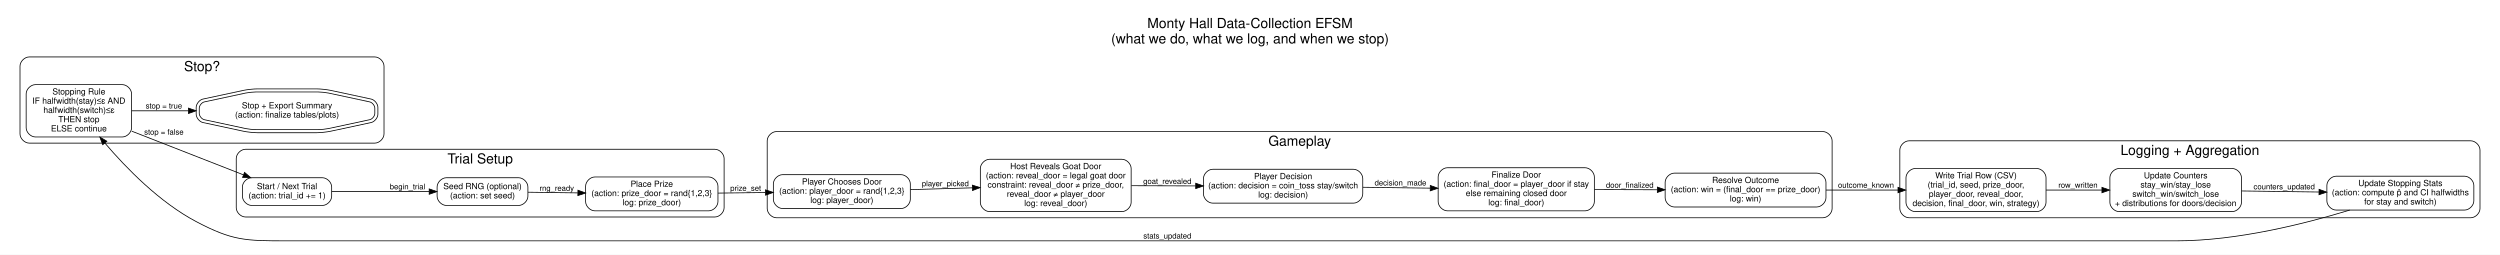
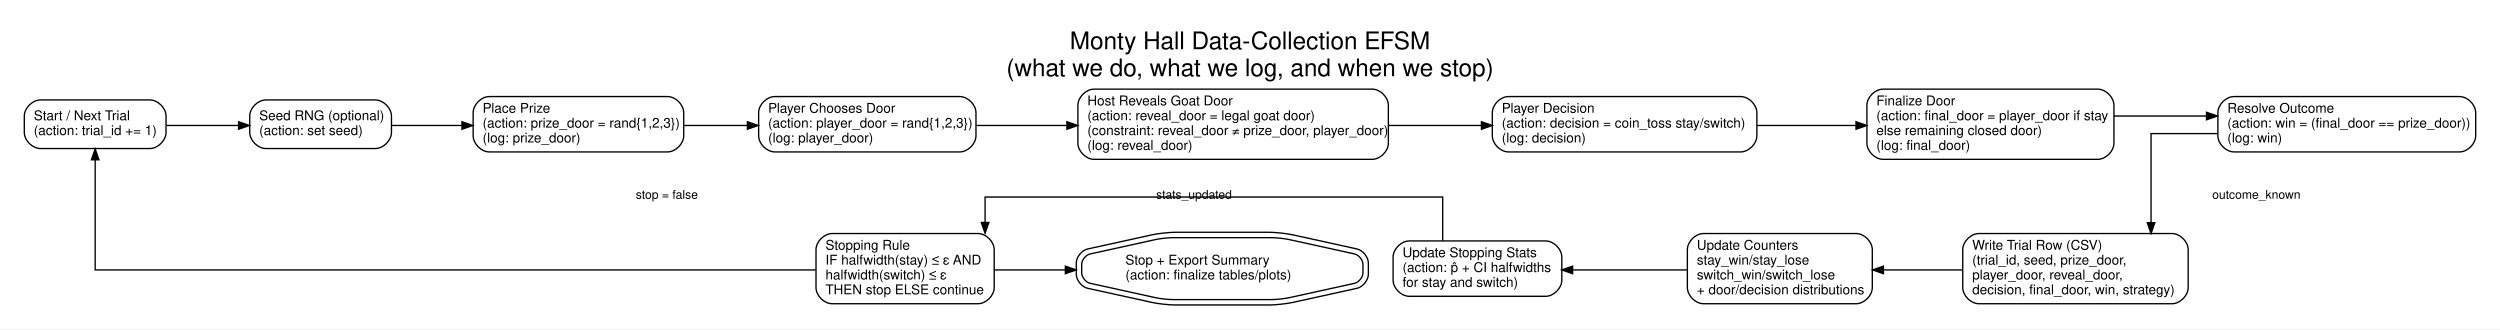
- <svg xmlns="http://www.w3.org/2000/svg" width="3249pt" height="331pt" viewBox="0.00 0.00 3249.08 331.00">
-   <g id="graph0" class="graph" transform="scale(1 1) rotate(0) translate(18 313)">
-     <polygon fill="white" stroke="transparent" points="-18,18 -18,-313 3231.08,-313 3231.08,18 -18,18" />
-     <text text-anchor="middle" x="1606.54" y="-276.6" font-family="Helvetica" font-size="18.00">Monty Hall Data-Collection EFSM</text>
-     <text text-anchor="middle" x="1606.54" y="-256.6" font-family="Helvetica" font-size="18.00">(what we do, what we log, and when we stop)</text>
-     <g id="clust1" class="cluster">
-       <path fill="none" stroke="black" d="M301.04,-31C301.04,-31 911.08,-31 911.08,-31 917.08,-31 923.08,-37 923.08,-43 923.08,-43 923.08,-107 923.08,-107 923.08,-113 917.08,-119 911.08,-119 911.08,-119 301.04,-119 301.04,-119 295.04,-119 289.04,-113 289.04,-107 289.04,-107 289.04,-43 289.04,-43 289.04,-37 295.04,-31 301.04,-31" />
-       <text text-anchor="middle" x="606.06" y="-100.6" font-family="Helvetica" font-size="18.00">Trial Setup</text>
-     </g>
-     <g id="clust2" class="cluster">
-       <path fill="none" stroke="black" d="M991.08,-30C991.08,-30 2351.08,-30 2351.08,-30 2357.08,-30 2363.08,-36 2363.08,-42 2363.08,-42 2363.08,-130 2363.08,-130 2363.08,-136 2357.08,-142 2351.08,-142 2351.08,-142 991.08,-142 991.08,-142 985.08,-142 979.08,-136 979.08,-130 979.08,-130 979.08,-42 979.08,-42 979.08,-36 985.08,-30 991.08,-30" />
-       <text text-anchor="middle" x="1671.08" y="-123.6" font-family="Helvetica" font-size="18.00">Gameplay</text>
-     </g>
-     <g id="clust3" class="cluster">
-       <path fill="none" stroke="black" d="M2463.08,-30C2463.08,-30 3193.08,-30 3193.08,-30 3199.08,-30 3205.08,-36 3205.08,-42 3205.08,-42 3205.08,-118 3205.08,-118 3205.08,-124 3199.08,-130 3193.08,-130 3193.08,-130 2463.08,-130 2463.08,-130 2457.08,-130 2451.08,-124 2451.08,-118 2451.08,-118 2451.08,-42 2451.08,-42 2451.08,-36 2457.08,-30 2463.08,-30" />
-       <text text-anchor="middle" x="2828.08" y="-111.6" font-family="Helvetica" font-size="18.00">Logging + Aggregation</text>
-     </g>
-     <g id="clust4" class="cluster">
-       <path fill="none" stroke="black" d="M20,-127C20,-127 469.08,-127 469.08,-127 475.08,-127 481.08,-133 481.08,-139 481.08,-139 481.08,-227 481.08,-227 481.08,-233 475.08,-239 469.08,-239 469.08,-239 20,-239 20,-239 14,-239 8,-233 8,-227 8,-227 8,-139 8,-139 8,-133 14,-127 20,-127" />
-       <text text-anchor="middle" x="244.54" y="-220.6" font-family="Helvetica" font-size="18.00">Stop?</text>
-     </g>
+ <svg xmlns="http://www.w3.org/2000/svg" width="1852pt" height="244pt" viewBox="0.00 0.00 1852.00 243.92">
+   <g id="graph0" class="graph" transform="scale(1 1) rotate(0) translate(18 225.92)">
+     <polygon fill="white" stroke="transparent" points="-18,18 -18,-225.92 1834,-225.92 1834,18 -18,18" />
+     <text text-anchor="middle" x="908" y="-189.52" font-family="Helvetica" font-size="18.00">Monty Hall Data-Collection EFSM</text>
+     <text text-anchor="middle" x="908" y="-169.52" font-family="Helvetica" font-size="18.00">(what we do, what we log, and when we stop)</text>
    <g id="node1" class="node">
-       <path fill="none" stroke="black" d="M401.04,-82C401.04,-82 309.04,-82 309.04,-82 303.04,-82 297.04,-76 297.04,-70 297.04,-70 297.04,-58 297.04,-58 297.04,-52 303.04,-46 309.04,-46 309.04,-46 401.04,-46 401.04,-46 407.04,-46 413.04,-52 413.04,-58 413.04,-58 413.04,-70 413.04,-70 413.04,-76 407.04,-82 401.04,-82" />
-       <text text-anchor="middle" x="355.04" y="-67.2" font-family="Helvetica" font-size="11.00">Start / Next Trial</text>
-       <text text-anchor="middle" x="355.04" y="-55.2" font-family="Helvetica" font-size="11.00">(action: trial_id += 1)</text>
+       <path fill="none" stroke="black" d="M93,-151.92C93,-151.92 12,-151.92 12,-151.92 6,-151.92 0,-145.92 0,-139.92 0,-139.92 0,-127.92 0,-127.92 0,-121.92 6,-115.92 12,-115.92 12,-115.92 93,-115.92 93,-115.92 99,-115.92 105,-121.92 105,-127.92 105,-127.92 105,-139.92 105,-139.92 105,-145.92 99,-151.92 93,-151.92" />
+       <text text-anchor="start" x="7" y="-136.92" font-family="Helvetica" font-size="10.00">Start / Next Trial</text>
+       <text text-anchor="start" x="7" y="-125.92" font-family="Helvetica" font-size="10.00">(action: trial_id += 1)</text>
    </g>
    <g id="node2" class="node">
-       <path fill="none" stroke="black" d="M656.08,-82C656.08,-82 562.08,-82 562.08,-82 556.08,-82 550.08,-76 550.08,-70 550.08,-70 550.08,-58 550.08,-58 550.08,-52 556.08,-46 562.08,-46 562.08,-46 656.08,-46 656.08,-46 662.08,-46 668.08,-52 668.08,-58 668.08,-58 668.08,-70 668.08,-70 668.08,-76 662.08,-82 656.08,-82" />
-       <text text-anchor="middle" x="609.08" y="-67.2" font-family="Helvetica" font-size="11.00">Seed RNG (optional)</text>
-       <text text-anchor="middle" x="609.08" y="-55.2" font-family="Helvetica" font-size="11.00">(action: set seed)</text>
+       <path fill="none" stroke="black" d="M260,-151.92C260,-151.92 179,-151.92 179,-151.92 173,-151.92 167,-145.92 167,-139.92 167,-139.92 167,-127.92 167,-127.92 167,-121.92 173,-115.92 179,-115.92 179,-115.92 260,-115.92 260,-115.92 266,-115.92 272,-121.92 272,-127.92 272,-127.92 272,-139.92 272,-139.92 272,-145.92 266,-151.92 260,-151.92" />
+       <text text-anchor="start" x="174" y="-136.92" font-family="Helvetica" font-size="10.00">Seed RNG (optional)</text>
+       <text text-anchor="start" x="174" y="-125.92" font-family="Helvetica" font-size="10.00">(action: set seed)</text>
    </g>
    <g id="edge1" class="edge">
-       <path fill="none" stroke="black" d="M413.23,-64C450.78,-64 500.08,-64 539.69,-64" />
-       <polygon fill="black" stroke="black" points="539.8,-67.5 549.8,-64 539.8,-60.5 539.8,-67.5" />
-       <text text-anchor="middle" x="511.58" y="-67" font-family="Helvetica" font-size="10.00">begin_trial</text>
+       <path fill="none" stroke="black" d="M105.34,-133C105.34,-133 158.72,-133 158.72,-133" />
+       <polygon fill="black" stroke="black" points="158.72,-135.8 166.72,-133 158.72,-130.2 158.72,-135.8" />
    </g>
    <g id="node3" class="node">
-       <path fill="none" stroke="black" d="M903.08,-83C903.08,-83 755.08,-83 755.08,-83 749.08,-83 743.08,-77 743.08,-71 743.08,-71 743.08,-51 743.08,-51 743.08,-45 749.08,-39 755.08,-39 755.08,-39 903.08,-39 903.08,-39 909.08,-39 915.08,-45 915.08,-51 915.08,-51 915.08,-71 915.08,-71 915.08,-77 909.08,-83 903.08,-83" />
-       <text text-anchor="middle" x="829.08" y="-70.2" font-family="Helvetica" font-size="11.00">Place Prize</text>
-       <text text-anchor="middle" x="829.08" y="-58.2" font-family="Helvetica" font-size="11.00">(action: prize_door = rand{1,2,3}</text>
-       <text text-anchor="middle" x="829.08" y="-46.2" font-family="Helvetica" font-size="11.00">log: prize_door)</text>
+       <path fill="none" stroke="black" d="M476.5,-154.42C476.5,-154.42 344.5,-154.42 344.5,-154.42 338.5,-154.42 332.5,-148.42 332.5,-142.42 332.5,-142.42 332.5,-125.42 332.5,-125.42 332.5,-119.42 338.5,-113.42 344.5,-113.42 344.5,-113.42 476.5,-113.42 476.5,-113.42 482.5,-113.42 488.5,-119.42 488.5,-125.42 488.5,-125.42 488.5,-142.42 488.5,-142.42 488.5,-148.42 482.5,-154.42 476.5,-154.42" />
+       <text text-anchor="start" x="339.5" y="-142.42" font-family="Helvetica" font-size="10.00">Place Prize</text>
+       <text text-anchor="start" x="339.5" y="-131.42" font-family="Helvetica" font-size="10.00">(action: prize_door = rand{1,2,3})</text>
+       <text text-anchor="start" x="339.5" y="-120.42" font-family="Helvetica" font-size="10.00">(log: prize_door)</text>
    </g>
    <g id="edge2" class="edge">
-       <path fill="none" stroke="black" d="M668.21,-63.2C688.12,-62.93 710.95,-62.61 733,-62.31" />
-       <polygon fill="black" stroke="black" points="733.11,-65.81 743.06,-62.17 733.01,-58.81 733.11,-65.81" />
-       <text text-anchor="middle" x="705.58" y="-65" font-family="Helvetica" font-size="10.00">rng_ready</text>
+       <path fill="none" stroke="black" d="M272.2,-133C272.2,-133 324.22,-133 324.22,-133" />
+       <polygon fill="black" stroke="black" points="324.22,-135.8 332.22,-133 324.22,-130.2 324.22,-135.8" />
    </g>
    <g id="node4" class="node">
-       <path fill="none" stroke="black" d="M1153.08,-86C1153.08,-86 999.08,-86 999.08,-86 993.08,-86 987.08,-80 987.08,-74 987.08,-74 987.08,-54 987.08,-54 987.08,-48 993.08,-42 999.08,-42 999.08,-42 1153.08,-42 1153.08,-42 1159.08,-42 1165.08,-48 1165.08,-54 1165.08,-54 1165.08,-74 1165.08,-74 1165.08,-80 1159.08,-86 1153.08,-86" />
-       <text text-anchor="middle" x="1076.08" y="-73.2" font-family="Helvetica" font-size="11.00">Player Chooses Door</text>
-       <text text-anchor="middle" x="1076.08" y="-61.2" font-family="Helvetica" font-size="11.00">(action: player_door = rand{1,2,3}</text>
-       <text text-anchor="middle" x="1076.08" y="-49.2" font-family="Helvetica" font-size="11.00">log: player_door)</text>
+       <path fill="none" stroke="black" d="M693,-154.42C693,-154.42 556,-154.42 556,-154.42 550,-154.42 544,-148.42 544,-142.42 544,-142.42 544,-125.42 544,-125.42 544,-119.42 550,-113.42 556,-113.42 556,-113.42 693,-113.42 693,-113.42 699,-113.42 705,-119.42 705,-125.42 705,-125.42 705,-142.42 705,-142.42 705,-148.42 699,-154.42 693,-154.42" />
+       <text text-anchor="start" x="551" y="-142.42" font-family="Helvetica" font-size="10.00">Player Chooses Door</text>
+       <text text-anchor="start" x="551" y="-131.42" font-family="Helvetica" font-size="10.00">(action: player_door = rand{1,2,3})</text>
+       <text text-anchor="start" x="551" y="-120.42" font-family="Helvetica" font-size="10.00">(log: player_door)</text>
    </g>
    <g id="edge3" class="edge">
-       <path fill="none" stroke="black" d="M915.08,-62.04C934.94,-62.28 956.26,-62.55 976.65,-62.79" />
-       <polygon fill="black" stroke="black" points="976.86,-66.3 986.9,-62.92 976.94,-59.3 976.86,-66.3" />
-       <text text-anchor="middle" x="951.08" y="-65" font-family="Helvetica" font-size="10.00">prize_set</text>
+       <path fill="none" stroke="black" d="M488.67,-133C488.67,-133 535.67,-133 535.67,-133" />
+       <polygon fill="black" stroke="black" points="535.67,-135.8 543.67,-133 535.67,-130.2 535.67,-135.8" />
    </g>
    <g id="node5" class="node">
-       <path fill="none" stroke="black" d="M1440.08,-106C1440.08,-106 1268.08,-106 1268.08,-106 1262.08,-106 1256.08,-100 1256.08,-94 1256.08,-94 1256.08,-50 1256.08,-50 1256.08,-44 1262.08,-38 1268.08,-38 1268.08,-38 1440.08,-38 1440.08,-38 1446.08,-38 1452.08,-44 1452.08,-50 1452.08,-50 1452.08,-94 1452.08,-94 1452.08,-100 1446.08,-106 1440.08,-106" />
-       <text text-anchor="middle" x="1354.08" y="-93.2" font-family="Helvetica" font-size="11.00">Host Reveals Goat Door</text>
-       <text text-anchor="middle" x="1354.08" y="-81.2" font-family="Helvetica" font-size="11.00">(action: reveal_door = legal goat door</text>
-       <text text-anchor="middle" x="1354.08" y="-69.2" font-family="Helvetica" font-size="11.00">constraint: reveal_door ≠ prize_door,</text>
-       <text text-anchor="middle" x="1354.08" y="-57.2" font-family="Helvetica" font-size="11.00">            reveal_door ≠ player_door</text>
-       <text text-anchor="middle" x="1354.08" y="-45.2" font-family="Helvetica" font-size="11.00">log: reveal_door)</text>
+       <path fill="none" stroke="black" d="M998.5,-159.92C998.5,-159.92 792.5,-159.92 792.5,-159.92 786.5,-159.92 780.5,-153.92 780.5,-147.92 780.5,-147.92 780.5,-119.92 780.5,-119.92 780.5,-113.92 786.5,-107.92 792.5,-107.92 792.5,-107.92 998.5,-107.92 998.5,-107.92 1004.5,-107.92 1010.5,-113.92 1010.5,-119.92 1010.5,-119.92 1010.5,-147.92 1010.5,-147.92 1010.5,-153.92 1004.5,-159.92 998.5,-159.92" />
+       <text text-anchor="start" x="787.5" y="-147.92" font-family="Helvetica" font-size="10.00">Host Reveals Goat Door</text>
+       <text text-anchor="start" x="787.5" y="-136.92" font-family="Helvetica" font-size="10.00">(action: reveal_door = legal goat door)</text>
+       <text text-anchor="start" x="787.5" y="-125.92" font-family="Helvetica" font-size="10.00">(constraint: reveal_door ≠ prize_door, player_door)</text>
+       <text text-anchor="start" x="787.5" y="-114.92" font-family="Helvetica" font-size="10.00">(log: reveal_door)</text>
    </g>
    <g id="edge4" class="edge">
-       <path fill="none" stroke="black" d="M1165.17,-66.55C1190.77,-67.3 1219.01,-68.11 1245.66,-68.89" />
-       <polygon fill="black" stroke="black" points="1245.69,-72.39 1255.79,-69.18 1245.89,-65.39 1245.69,-72.39" />
-       <text text-anchor="middle" x="1210.58" y="-71" font-family="Helvetica" font-size="10.00">player_picked</text>
+       <path fill="none" stroke="black" d="M705.08,-133C705.08,-133 772.38,-133 772.38,-133" />
+       <polygon fill="black" stroke="black" points="772.38,-135.8 780.38,-133 772.38,-130.2 772.38,-135.8" />
    </g>
    <g id="node6" class="node">
-       <path fill="none" stroke="black" d="M1741.08,-93C1741.08,-93 1558.08,-93 1558.08,-93 1552.08,-93 1546.08,-87 1546.08,-81 1546.08,-81 1546.08,-61 1546.08,-61 1546.08,-55 1552.08,-49 1558.08,-49 1558.08,-49 1741.08,-49 1741.08,-49 1747.08,-49 1753.08,-55 1753.08,-61 1753.08,-61 1753.08,-81 1753.08,-81 1753.08,-87 1747.08,-93 1741.08,-93" />
-       <text text-anchor="middle" x="1649.58" y="-80.2" font-family="Helvetica" font-size="11.00">Player Decision</text>
-       <text text-anchor="middle" x="1649.58" y="-68.2" font-family="Helvetica" font-size="11.00">(action: decision = coin_toss stay/switch</text>
-       <text text-anchor="middle" x="1649.58" y="-56.2" font-family="Helvetica" font-size="11.00">log: decision)</text>
+       <path fill="none" stroke="black" d="M1271.5,-154.42C1271.5,-154.42 1099.5,-154.42 1099.5,-154.42 1093.5,-154.42 1087.5,-148.42 1087.5,-142.42 1087.5,-142.42 1087.5,-125.42 1087.5,-125.42 1087.5,-119.42 1093.5,-113.42 1099.5,-113.42 1099.5,-113.42 1271.5,-113.42 1271.5,-113.42 1277.5,-113.42 1283.5,-119.42 1283.5,-125.42 1283.5,-125.42 1283.5,-142.42 1283.5,-142.42 1283.5,-148.42 1277.5,-154.42 1271.5,-154.42" />
+       <text text-anchor="start" x="1094.5" y="-142.42" font-family="Helvetica" font-size="10.00">Player Decision</text>
+       <text text-anchor="start" x="1094.5" y="-131.42" font-family="Helvetica" font-size="10.00">(action: decision = coin_toss stay/switch)</text>
+       <text text-anchor="start" x="1094.5" y="-120.42" font-family="Helvetica" font-size="10.00">(log: decision)</text>
    </g>
    <g id="edge5" class="edge">
-       <path fill="none" stroke="black" d="M1452.4,-71.67C1479.15,-71.58 1508.39,-71.48 1535.92,-71.38" />
-       <polygon fill="black" stroke="black" points="1535.99,-74.88 1545.98,-71.35 1535.97,-67.88 1535.99,-74.88" />
-       <text text-anchor="middle" x="1499.08" y="-74" font-family="Helvetica" font-size="10.00">goat_revealed</text>
+       <path fill="none" stroke="black" d="M1010.53,-133C1010.53,-133 1079.45,-133 1079.45,-133" />
+       <polygon fill="black" stroke="black" points="1079.45,-135.8 1087.45,-133 1079.45,-130.2 1079.45,-135.8" />
    </g>
    <g id="node7" class="node">
-       <path fill="none" stroke="black" d="M2042.08,-95C2042.08,-95 1863.08,-95 1863.08,-95 1857.08,-95 1851.08,-89 1851.08,-83 1851.08,-83 1851.08,-51 1851.08,-51 1851.08,-45 1857.08,-39 1863.08,-39 1863.08,-39 2042.08,-39 2042.08,-39 2048.08,-39 2054.08,-45 2054.08,-51 2054.08,-51 2054.08,-83 2054.08,-83 2054.08,-89 2048.08,-95 2042.08,-95" />
-       <text text-anchor="middle" x="1952.58" y="-82.2" font-family="Helvetica" font-size="11.00">Finalize Door</text>
-       <text text-anchor="middle" x="1952.58" y="-70.2" font-family="Helvetica" font-size="11.00">(action: final_door = player_door if stay</text>
-       <text text-anchor="middle" x="1952.58" y="-58.2" font-family="Helvetica" font-size="11.00">                 else remaining closed door</text>
-       <text text-anchor="middle" x="1952.58" y="-46.2" font-family="Helvetica" font-size="11.00">log: final_door)</text>
+       <path fill="none" stroke="black" d="M1536,-159.92C1536,-159.92 1377,-159.92 1377,-159.92 1371,-159.92 1365,-153.92 1365,-147.92 1365,-147.92 1365,-119.92 1365,-119.92 1365,-113.92 1371,-107.92 1377,-107.92 1377,-107.92 1536,-107.92 1536,-107.92 1542,-107.92 1548,-113.92 1548,-119.92 1548,-119.92 1548,-147.92 1548,-147.92 1548,-153.92 1542,-159.92 1536,-159.92" />
+       <text text-anchor="start" x="1372" y="-147.92" font-family="Helvetica" font-size="10.00">Finalize Door</text>
+       <text text-anchor="start" x="1372" y="-136.92" font-family="Helvetica" font-size="10.00">(action: final_door = player_door if stay</text>
+       <text text-anchor="start" x="1372" y="-125.92" font-family="Helvetica" font-size="10.00">        else remaining closed door)</text>
+       <text text-anchor="start" x="1372" y="-114.92" font-family="Helvetica" font-size="10.00">(log: final_door)</text>
    </g>
    <g id="edge6" class="edge">
-       <path fill="none" stroke="black" d="M1753.32,-69.63C1781.51,-69.26 1812.19,-68.85 1840.8,-68.47" />
-       <polygon fill="black" stroke="black" points="1840.87,-71.97 1850.83,-68.34 1840.78,-64.97 1840.87,-71.97" />
-       <text text-anchor="middle" x="1802.08" y="-72" font-family="Helvetica" font-size="10.00">decision_made</text>
+       <path fill="none" stroke="black" d="M1283.72,-133C1283.72,-133 1356.93,-133 1356.93,-133" />
+       <polygon fill="black" stroke="black" points="1356.93,-135.8 1364.93,-133 1356.93,-130.2 1356.93,-135.8" />
    </g>
    <g id="node8" class="node">
-       <path fill="none" stroke="black" d="M2343.08,-88C2343.08,-88 2158.08,-88 2158.08,-88 2152.08,-88 2146.08,-82 2146.08,-76 2146.08,-76 2146.08,-56 2146.08,-56 2146.08,-50 2152.08,-44 2158.08,-44 2158.08,-44 2343.08,-44 2343.08,-44 2349.08,-44 2355.08,-50 2355.08,-56 2355.08,-56 2355.08,-76 2355.08,-76 2355.08,-82 2349.08,-88 2343.08,-88" />
-       <text text-anchor="middle" x="2250.58" y="-75.2" font-family="Helvetica" font-size="11.00">Resolve Outcome</text>
-       <text text-anchor="middle" x="2250.58" y="-63.2" font-family="Helvetica" font-size="11.00">(action: win = (final_door == prize_door)</text>
-       <text text-anchor="middle" x="2250.58" y="-51.2" font-family="Helvetica" font-size="11.00">log: win)</text>
+       <path fill="none" stroke="black" d="M1804,-154.42C1804,-154.42 1637,-154.42 1637,-154.42 1631,-154.42 1625,-148.42 1625,-142.42 1625,-142.42 1625,-125.42 1625,-125.42 1625,-119.42 1631,-113.42 1637,-113.42 1637,-113.42 1804,-113.42 1804,-113.42 1810,-113.42 1816,-119.42 1816,-125.42 1816,-125.42 1816,-142.42 1816,-142.42 1816,-148.42 1810,-154.42 1804,-154.42" />
+       <text text-anchor="start" x="1632" y="-142.42" font-family="Helvetica" font-size="10.00">Resolve Outcome</text>
+       <text text-anchor="start" x="1632" y="-131.42" font-family="Helvetica" font-size="10.00">(action: win = (final_door == prize_door))</text>
+       <text text-anchor="start" x="1632" y="-120.42" font-family="Helvetica" font-size="10.00">(log: win)</text>
    </g>
    <g id="edge7" class="edge">
-       <path fill="none" stroke="black" d="M2054.2,-66.66C2080.43,-66.57 2108.88,-66.48 2135.75,-66.38" />
-       <polygon fill="black" stroke="black" points="2135.97,-69.88 2145.96,-66.35 2135.94,-62.88 2135.97,-69.88" />
-       <text text-anchor="middle" x="2100.08" y="-69" font-family="Helvetica" font-size="10.00">door_finalized</text>
+       <path fill="none" stroke="black" d="M1548.09,-140C1548.09,-140 1616.58,-140 1616.58,-140" />
+       <polygon fill="black" stroke="black" points="1616.58,-142.8 1624.58,-140 1616.58,-137.2 1616.58,-142.8" />
    </g>
    <g id="node9" class="node">
-       <path fill="none" stroke="black" d="M2629.08,-94C2629.08,-94 2471.08,-94 2471.08,-94 2465.08,-94 2459.08,-88 2459.08,-82 2459.08,-82 2459.08,-50 2459.08,-50 2459.08,-44 2465.08,-38 2471.08,-38 2471.08,-38 2629.08,-38 2629.08,-38 2635.08,-38 2641.08,-44 2641.08,-50 2641.08,-50 2641.08,-82 2641.08,-82 2641.08,-88 2635.08,-94 2629.08,-94" />
-       <text text-anchor="middle" x="2550.08" y="-81.2" font-family="Helvetica" font-size="11.00">Write Trial Row (CSV)</text>
-       <text text-anchor="middle" x="2550.08" y="-69.2" font-family="Helvetica" font-size="11.00">(trial_id, seed, prize_door,</text>
-       <text text-anchor="middle" x="2550.08" y="-57.2" font-family="Helvetica" font-size="11.00"> player_door, reveal_door,</text>
-       <text text-anchor="middle" x="2550.08" y="-45.2" font-family="Helvetica" font-size="11.00"> decision, final_door, win, strategy)</text>
+       <path fill="none" stroke="black" d="M1591,-52.96C1591,-52.96 1448,-52.96 1448,-52.96 1442,-52.96 1436,-46.96 1436,-40.96 1436,-40.96 1436,-12.96 1436,-12.96 1436,-6.96 1442,-0.96 1448,-0.96 1448,-0.96 1591,-0.96 1591,-0.96 1597,-0.96 1603,-6.96 1603,-12.96 1603,-12.96 1603,-40.96 1603,-40.96 1603,-46.96 1597,-52.96 1591,-52.96" />
+       <text text-anchor="start" x="1443" y="-40.96" font-family="Helvetica" font-size="10.00">Write Trial Row (CSV)</text>
+       <text text-anchor="start" x="1443" y="-29.96" font-family="Helvetica" font-size="10.00">(trial_id, seed, prize_door,</text>
+       <text text-anchor="start" x="1443" y="-18.96" font-family="Helvetica" font-size="10.00"> player_door, reveal_door,</text>
+       <text text-anchor="start" x="1443" y="-7.96" font-family="Helvetica" font-size="10.00"> decision, final_door, win, strategy)</text>
    </g>
    <g id="edge8" class="edge">
-       <path fill="none" stroke="black" d="M2355.21,-66C2385.5,-66 2418.53,-66 2448.62,-66" />
-       <polygon fill="black" stroke="black" points="2448.7,-69.5 2458.7,-66 2448.7,-62.5 2448.7,-69.5" />
-       <text text-anchor="middle" x="2407.08" y="-69" font-family="Helvetica" font-size="10.00">outcome_known</text>
+       <path fill="none" stroke="black" d="M1625,-127C1597.85,-127 1575.5,-127 1575.5,-127 1575.5,-127 1575.5,-60.98 1575.5,-60.98" />
+       <polygon fill="black" stroke="black" points="1578.3,-60.98 1575.5,-52.98 1572.7,-60.98 1578.3,-60.98" />
+       <text text-anchor="middle" x="1653.5" y="-78.72" font-family="Helvetica" font-size="9.00">outcome_known</text>
    </g>
    <g id="node10" class="node">
-       <path fill="none" stroke="black" d="M2883.08,-94C2883.08,-94 2736.08,-94 2736.08,-94 2730.08,-94 2724.08,-88 2724.08,-82 2724.08,-82 2724.08,-50 2724.08,-50 2724.08,-44 2730.08,-38 2736.08,-38 2736.08,-38 2883.08,-38 2883.08,-38 2889.08,-38 2895.08,-44 2895.08,-50 2895.08,-50 2895.08,-82 2895.08,-82 2895.08,-88 2889.08,-94 2883.08,-94" />
-       <text text-anchor="middle" x="2809.58" y="-81.2" font-family="Helvetica" font-size="11.00">Update Counters</text>
-       <text text-anchor="middle" x="2809.58" y="-69.2" font-family="Helvetica" font-size="11.00">stay_win/stay_lose</text>
-       <text text-anchor="middle" x="2809.58" y="-57.2" font-family="Helvetica" font-size="11.00">switch_win/switch_lose</text>
-       <text text-anchor="middle" x="2809.58" y="-45.2" font-family="Helvetica" font-size="11.00">+ distributions for doors/decision</text>
+       <path fill="none" stroke="black" d="M1357,-52.96C1357,-52.96 1244,-52.96 1244,-52.96 1238,-52.96 1232,-46.96 1232,-40.96 1232,-40.96 1232,-12.96 1232,-12.96 1232,-6.96 1238,-0.96 1244,-0.96 1244,-0.96 1357,-0.96 1357,-0.96 1363,-0.96 1369,-6.96 1369,-12.96 1369,-12.96 1369,-40.96 1369,-40.96 1369,-46.96 1363,-52.96 1357,-52.96" />
+       <text text-anchor="start" x="1239" y="-40.96" font-family="Helvetica" font-size="10.00">Update Counters</text>
+       <text text-anchor="start" x="1239" y="-29.96" font-family="Helvetica" font-size="10.00">stay_win/stay_lose</text>
+       <text text-anchor="start" x="1239" y="-18.96" font-family="Helvetica" font-size="10.00">switch_win/switch_lose</text>
+       <text text-anchor="start" x="1239" y="-7.96" font-family="Helvetica" font-size="10.00">+ door/decision distributions</text>
    </g>
    <g id="edge9" class="edge">
-       <path fill="none" stroke="black" d="M2641.14,-66C2664.62,-66 2689.99,-66 2713.7,-66" />
-       <polygon fill="black" stroke="black" points="2713.76,-69.5 2723.76,-66 2713.76,-62.5 2713.76,-69.5" />
-       <text text-anchor="middle" x="2682.58" y="-69" font-family="Helvetica" font-size="10.00">row_written</text>
+       <path fill="none" stroke="black" d="M1435.77,-26C1435.77,-26 1377.25,-26 1377.25,-26" />
+       <polygon fill="black" stroke="black" points="1377.25,-23.2 1369.25,-26 1377.25,-28.8 1377.25,-23.2" />
    </g>
    <g id="node11" class="node">
-       <path fill="none" stroke="black" d="M3185.08,-84C3185.08,-84 3018.08,-84 3018.08,-84 3012.08,-84 3006.08,-78 3006.08,-72 3006.08,-72 3006.08,-52 3006.08,-52 3006.08,-46 3012.08,-40 3018.08,-40 3018.08,-40 3185.08,-40 3185.08,-40 3191.08,-40 3197.08,-46 3197.08,-52 3197.08,-52 3197.08,-72 3197.08,-72 3197.08,-78 3191.08,-84 3185.08,-84" />
-       <text text-anchor="middle" x="3101.58" y="-71.2" font-family="Helvetica" font-size="11.00">Update Stopping Stats</text>
-       <text text-anchor="middle" x="3101.58" y="-59.2" font-family="Helvetica" font-size="11.00">(action: compute p̂ and CI halfwidths</text>
-       <text text-anchor="middle" x="3101.58" y="-47.2" font-family="Helvetica" font-size="11.00">for stay and switch)</text>
+       <path fill="none" stroke="black" d="M1127,-47.46C1127,-47.46 1026,-47.46 1026,-47.46 1020,-47.46 1014,-41.46 1014,-35.46 1014,-35.46 1014,-18.46 1014,-18.46 1014,-12.46 1020,-6.46 1026,-6.46 1026,-6.46 1127,-6.46 1127,-6.46 1133,-6.46 1139,-12.46 1139,-18.46 1139,-18.46 1139,-35.46 1139,-35.46 1139,-41.46 1133,-47.46 1127,-47.46" />
+       <text text-anchor="start" x="1021" y="-35.46" font-family="Helvetica" font-size="10.00">Update Stopping Stats</text>
+       <text text-anchor="start" x="1021" y="-24.46" font-family="Helvetica" font-size="10.00">(action: p̂ + CI halfwidths</text>
+       <text text-anchor="start" x="1021" y="-13.46" font-family="Helvetica" font-size="10.00">for stay and switch)</text>
    </g>
    <g id="edge10" class="edge">
-       <path fill="none" stroke="black" d="M2895.24,-64.83C2926.68,-64.4 2962.72,-63.9 2995.75,-63.45" />
-       <polygon fill="black" stroke="black" points="2995.94,-66.94 3005.89,-63.31 2995.84,-59.94 2995.94,-66.94" />
-       <text text-anchor="middle" x="2950.58" y="-67" font-family="Helvetica" font-size="10.00">counters_updated</text>
+       <path fill="none" stroke="black" d="M1231.77,-26C1231.77,-26 1147,-26 1147,-26" />
+       <polygon fill="black" stroke="black" points="1147,-23.2 1139,-26 1147,-28.8 1147,-23.2" />
    </g>
    <g id="node12" class="node">
-       <path fill="none" stroke="black" d="M141,-203C141,-203 28,-203 28,-203 22,-203 16,-197 16,-191 16,-191 16,-147 16,-147 16,-141 22,-135 28,-135 28,-135 141,-135 141,-135 147,-135 153,-141 153,-147 153,-147 153,-191 153,-191 153,-197 147,-203 141,-203" />
-       <text text-anchor="middle" x="84.5" y="-190.2" font-family="Helvetica" font-size="11.00">Stopping Rule</text>
-       <text text-anchor="middle" x="84.5" y="-178.2" font-family="Helvetica" font-size="11.00">IF halfwidth(stay)≤ε AND</text>
-       <text text-anchor="middle" x="84.5" y="-166.2" font-family="Helvetica" font-size="11.00">   halfwidth(switch)≤ε</text>
-       <text text-anchor="middle" x="84.5" y="-154.2" font-family="Helvetica" font-size="11.00">THEN stop</text>
-       <text text-anchor="middle" x="84.5" y="-142.2" font-family="Helvetica" font-size="11.00">ELSE continue</text>
+       <path fill="none" stroke="black" d="M706.5,-52.96C706.5,-52.96 598.5,-52.96 598.5,-52.96 592.5,-52.96 586.5,-46.96 586.5,-40.96 586.5,-40.96 586.5,-12.96 586.5,-12.96 586.5,-6.96 592.5,-0.96 598.5,-0.96 598.5,-0.96 706.5,-0.96 706.5,-0.96 712.5,-0.96 718.5,-6.96 718.5,-12.96 718.5,-12.96 718.5,-40.96 718.5,-40.96 718.5,-46.96 712.5,-52.96 706.5,-52.96" />
+       <text text-anchor="start" x="593.5" y="-40.96" font-family="Helvetica" font-size="10.00">Stopping Rule</text>
+       <text text-anchor="start" x="593.5" y="-29.96" font-family="Helvetica" font-size="10.00">IF halfwidth(stay) ≤ ε AND</text>
+       <text text-anchor="start" x="593.5" y="-18.96" font-family="Helvetica" font-size="10.00">   halfwidth(switch) ≤ ε</text>
+       <text text-anchor="start" x="593.5" y="-7.96" font-family="Helvetica" font-size="10.00">THEN stop ELSE continue</text>
    </g>
    <g id="edge11" class="edge">
-       <path fill="none" stroke="black" d="M3035.77,-39.97C2977.55,-22.15 2889.35,0 2810.58,0 354.04,0 354.04,0 354.04,0 300.85,0 284.05,-0.19 237,-25 189.45,-50.07 146.21,-94.34 118.2,-127.2" />
-       <polygon fill="black" stroke="black" points="115.52,-124.95 111.77,-134.86 120.88,-129.45 115.52,-124.95" />
-       <text text-anchor="middle" x="1499.08" y="-3" font-family="Helvetica" font-size="10.00">stats_updated</text>
+       <path fill="none" stroke="black" d="M1050.75,-47.62C1050.75,-62.51 1050.75,-80 1050.75,-80 1050.75,-80 711.75,-80 711.75,-80 711.75,-80 711.75,-61.17 711.75,-61.17" />
+       <polygon fill="black" stroke="black" points="714.55,-61.17 711.75,-53.17 708.95,-61.17 714.55,-61.17" />
+       <text text-anchor="middle" x="866.5" y="-78.72" font-family="Helvetica" font-size="9.00">stats_updated</text>
    </g>
    <g id="edge13" class="edge">
-       <path fill="none" stroke="black" d="M153.26,-142.5C198.09,-124.98 256.16,-102.27 298.3,-85.79" />
-       <polygon fill="black" stroke="black" points="299.81,-88.96 307.85,-82.06 297.26,-82.44 299.81,-88.96" />
-       <text text-anchor="middle" x="195" y="-138" font-family="Helvetica" font-size="10.00">stop = false</text>
+       <path fill="none" stroke="black" d="M586.29,-26C430.24,-26 52.5,-26 52.5,-26 52.5,-26 52.5,-107.61 52.5,-107.61" />
+       <polygon fill="black" stroke="black" points="49.7,-107.61 52.5,-115.61 55.3,-107.61 49.7,-107.61" />
+       <text text-anchor="middle" x="476" y="-78.72" font-family="Helvetica" font-size="9.00">stop = false</text>
    </g>
    <g id="node13" class="node">
-       <path fill="none" stroke="black" d="M469.12,-165.62C469.12,-165.62 469.12,-172.38 469.12,-172.38 469.12,-175.76 465.81,-179.85 462.51,-180.56 462.51,-180.56 408.9,-192.07 408.9,-192.07 405.6,-192.78 398.91,-193.48 395.53,-193.48 395.53,-193.48 314.55,-193.48 314.55,-193.48 311.17,-193.48 304.48,-192.78 301.18,-192.07 301.18,-192.07 247.57,-180.56 247.57,-180.56 244.27,-179.85 240.96,-175.76 240.96,-172.38 240.96,-172.38 240.96,-165.62 240.96,-165.62 240.96,-162.24 244.27,-158.15 247.57,-157.44 247.57,-157.44 301.18,-145.93 301.18,-145.93 304.48,-145.22 311.17,-144.52 314.55,-144.52 314.55,-144.52 395.53,-144.52 395.53,-144.52 398.91,-144.52 405.6,-145.22 408.9,-145.93 408.9,-145.93 462.51,-157.44 462.51,-157.44 465.81,-158.15 469.12,-162.24 469.12,-165.62" />
-       <path fill="none" stroke="black" d="M473.12,-164.54C473.12,-164.54 473.12,-173.46 473.12,-173.46 473.12,-177.92 468.76,-183.31 464.4,-184.24 464.4,-184.24 411.43,-195.61 411.43,-195.61 407.08,-196.55 398.26,-197.48 393.8,-197.48 393.8,-197.48 316.28,-197.48 316.28,-197.48 311.82,-197.48 303,-196.55 298.65,-195.61 298.65,-195.61 245.68,-184.24 245.68,-184.24 241.32,-183.31 236.96,-177.92 236.96,-173.46 236.96,-173.46 236.96,-164.54 236.96,-164.54 236.96,-160.08 241.32,-154.69 245.68,-153.76 245.68,-153.76 298.65,-142.39 298.65,-142.39 303,-141.45 311.82,-140.52 316.28,-140.52 316.28,-140.52 393.8,-140.52 393.8,-140.52 398.26,-140.52 407.08,-141.45 411.43,-142.39 411.43,-142.39 464.4,-153.76 464.4,-153.76 468.76,-154.69 473.12,-160.08 473.12,-164.54" />
-       <text text-anchor="middle" x="355.04" y="-172.2" font-family="Helvetica" font-size="11.00">Stop + Export Summary</text>
-       <text text-anchor="middle" x="355.04" y="-160.2" font-family="Helvetica" font-size="11.00">(action: finalize tables/plots)</text>
+       <path fill="none" stroke="black" d="M991.68,-23.8C991.68,-23.8 991.68,-30.13 991.68,-30.13 991.68,-33.29 988.58,-37.14 985.49,-37.82 985.49,-37.82 936.83,-48.53 936.83,-48.53 933.74,-49.21 927.49,-49.89 924.32,-49.89 924.32,-49.89 850.68,-49.89 850.68,-49.89 847.51,-49.89 841.26,-49.21 838.17,-48.53 838.17,-48.53 789.51,-37.82 789.51,-37.82 786.42,-37.14 783.32,-33.29 783.32,-30.13 783.32,-30.13 783.32,-23.8 783.32,-23.8 783.32,-20.63 786.42,-16.78 789.51,-16.1 789.51,-16.1 838.17,-5.39 838.17,-5.39 841.26,-4.71 847.51,-4.03 850.68,-4.03 850.68,-4.03 924.32,-4.03 924.32,-4.03 927.49,-4.03 933.74,-4.71 936.83,-5.39 936.83,-5.39 985.49,-16.1 985.49,-16.1 988.58,-16.78 991.68,-20.63 991.68,-23.8" />
+       <path fill="none" stroke="black" d="M995.68,-22.73C995.68,-22.73 995.68,-31.2 995.68,-31.2 995.68,-35.43 991.54,-40.58 987.41,-41.49 987.41,-41.49 939.36,-52.06 939.36,-52.06 935.22,-52.97 926.85,-53.88 922.62,-53.88 922.62,-53.88 852.38,-53.88 852.38,-53.88 848.15,-53.88 839.78,-52.97 835.64,-52.06 835.64,-52.06 787.59,-41.49 787.59,-41.49 783.46,-40.58 779.32,-35.43 779.32,-31.2 779.32,-31.2 779.32,-22.73 779.32,-22.73 779.32,-18.49 783.46,-13.34 787.59,-12.43 787.59,-12.43 835.64,-1.86 835.64,-1.86 839.78,-0.95 848.15,-0.04 852.38,-0.04 852.38,-0.04 922.62,-0.04 922.62,-0.04 926.85,-0.04 935.22,-0.95 939.36,-1.86 939.36,-1.86 987.41,-12.43 987.41,-12.43 991.54,-13.34 995.68,-18.49 995.68,-22.73" />
+       <text text-anchor="start" x="815.69" y="-29.96" font-family="Helvetica" font-size="10.00">Stop + Export Summary</text>
+       <text text-anchor="start" x="815.69" y="-18.96" font-family="Helvetica" font-size="10.00">(action: finalize tables/plots)</text>
    </g>
    <g id="edge12" class="edge">
-       <path fill="none" stroke="black" d="M153.26,-169C175.69,-169 201.43,-169 226.83,-169" />
-       <polygon fill="black" stroke="black" points="226.92,-172.5 236.92,-169 226.92,-165.5 226.92,-172.5" />
-       <text text-anchor="middle" x="195" y="-172" font-family="Helvetica" font-size="10.00">stop = true</text>
+       <path fill="none" stroke="black" d="M718.59,-26C718.59,-26 771.22,-26 771.22,-26" />
+       <polygon fill="black" stroke="black" points="771.22,-28.8 779.22,-26 771.22,-23.2 771.22,-28.8" />
    </g>
  </g>
</svg>
